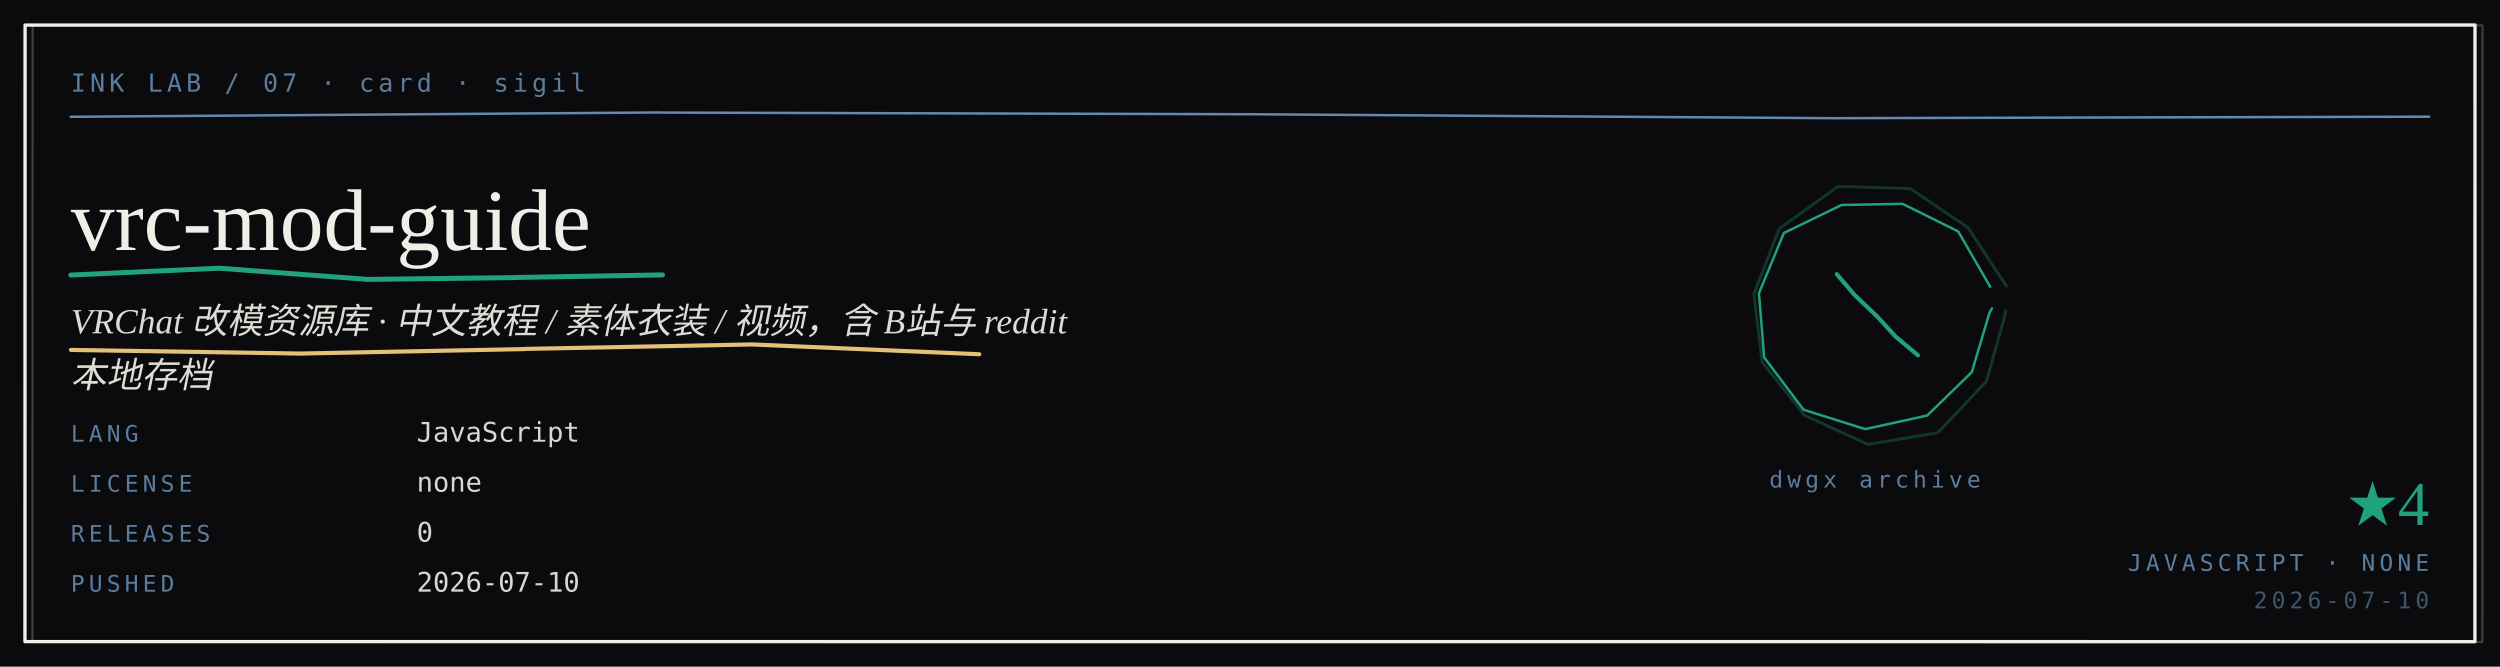
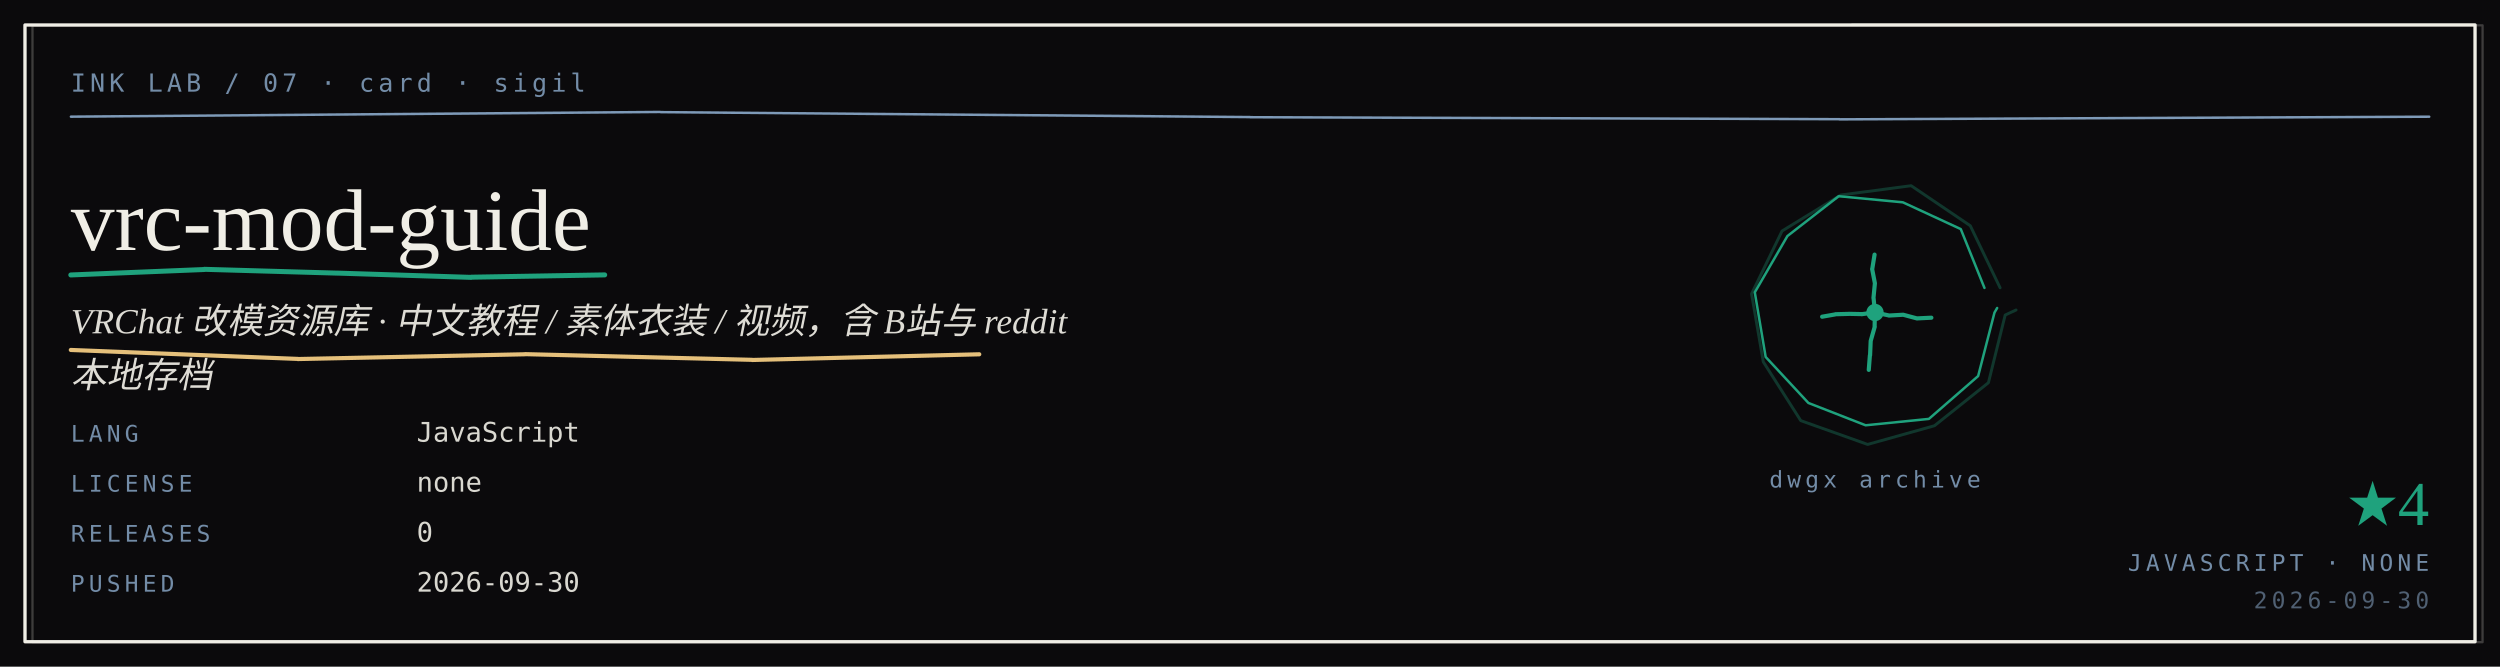
<svg xmlns="http://www.w3.org/2000/svg" width="1200" height="320" viewBox="0 0 1200 320" role="img" aria-label="vrc-mod-guide — VRChat 改模资源库 · 中文教程 / 素体衣装 / 视频，含 B站与 reddit 本地存档" font-family="Georgia,'Iowan Old Style','Times New Roman',Times,serif">
  <rect width="1200" height="320" fill="#0B0A0C" />
-   <text x="34" y="44" font-size="12" font-family="ui-monospace,'Cascadia Mono',Consolas,'SF Mono',monospace" font-weight="400" fill="#638aaf" text-anchor="start" letter-spacing="2.0" opacity="0.9">INK LAB / 07 · card · sigil</text>
-   <path d="M34.0 56.06 L316.95 53.98 L317.03 54.03 L600.01 54.83 L600.02 54.83 L882.94 56.76 L883.03 56.72 L1166.0 56.01" fill="none" stroke="#638aaf" stroke-width="1.2" stroke-linecap="round" stroke-linejoin="round" opacity="1.0" />
+   <text x="34" y="44" font-size="12" font-family="ui-monospace,'Cascadia Mono',Consolas,'SF Mono',monospace" font-weight="400" fill="#7E9AB8" text-anchor="start" letter-spacing="2.0" opacity="0.9">INK LAB / 07 · card · sigil</text>
+   <path d="M34.04 56.0 L316.97 53.74 L317.06 53.82 L600.06 56.2 L600.04 56.26 L883.04 57.21 L882.97 57.29 L1166.02 56.02" fill="none" stroke="#7E9AB8" stroke-width="1.2" stroke-linecap="round" stroke-linejoin="round" opacity="1.0" />
  <text x="34" y="120" font-size="42" font-family="Georgia,'Iowan Old Style','Times New Roman',Times,serif" font-weight="400" fill="#f0eee6" text-anchor="start">vrc-mod-guide</text>
-   <path d="M34.0 132.02 L104.93 128.75 L105.04 128.73 L175.97 134.07 L176.02 134.12 L246.91 133.25 L246.91 133.2 L317.99 131.95" fill="none" stroke="#1fa27d" stroke-width="2.4" stroke-linecap="round" stroke-linejoin="round" opacity="1.0" />
+   <path d="M33.99 131.98 L98.12 129.36 L98.07 129.27 L162.11 131.11 L162.06 131.09 L226.22 133.14 L226.19 133.05 L290.25 131.95" fill="none" stroke="#1fa27d" stroke-width="2.4" stroke-linecap="round" stroke-linejoin="round" opacity="1.0" />
  <text x="34" y="160" font-size="17" font-family="Georgia,'Iowan Old Style','Times New Roman',Times,serif" font-weight="400" fill="#f0eee6" text-anchor="start" font-style="italic" opacity="0.92">VRChat 改模资源库 · 中文教程 / 素体衣装 / 视频，含 B站与 reddit</text>
  <text x="34" y="186" font-size="17" font-family="Georgia,'Iowan Old Style','Times New Roman',Times,serif" font-weight="400" fill="#f0eee6" text-anchor="start" font-style="italic" opacity="0.92">本地存档</text>
-   <path d="M34.06 167.96 L143.07 169.69 L143.05 169.73 L252.03 167.55 L252.04 167.48 L361.01 165.33 L361.08 165.34 L470.04 170.04" fill="none" stroke="#e5c07b" stroke-width="2.0" stroke-linecap="round" stroke-linejoin="round" opacity="1.0" />
-   <text x="34" y="212" font-size="11" font-family="ui-monospace,'Cascadia Mono',Consolas,'SF Mono',monospace" font-weight="400" fill="#638aaf" text-anchor="start" letter-spacing="2.0" opacity="0.9">LANG</text>
+   <path d="M33.99 167.98 L143.01 172.28 L142.95 172.34 L252.0 170.05 L252.03 169.99 L361.03 172.72 L361.03 172.79 L470.04 170.06" fill="none" stroke="#e5c07b" stroke-width="2.0" stroke-linecap="round" stroke-linejoin="round" opacity="1.0" />
+   <text x="34" y="212" font-size="11" font-family="ui-monospace,'Cascadia Mono',Consolas,'SF Mono',monospace" font-weight="400" fill="#7E9AB8" text-anchor="start" letter-spacing="2.0" opacity="0.9">LANG</text>
  <text x="200" y="212" font-size="13" font-family="ui-monospace,'Cascadia Mono',Consolas,'SF Mono',monospace" font-weight="400" fill="#f0eee6" text-anchor="start" opacity="0.9">JavaScript</text>
-   <text x="34" y="236" font-size="11" font-family="ui-monospace,'Cascadia Mono',Consolas,'SF Mono',monospace" font-weight="400" fill="#638aaf" text-anchor="start" letter-spacing="2.0" opacity="0.9">LICENSE</text>
+   <text x="34" y="236" font-size="11" font-family="ui-monospace,'Cascadia Mono',Consolas,'SF Mono',monospace" font-weight="400" fill="#7E9AB8" text-anchor="start" letter-spacing="2.0" opacity="0.9">LICENSE</text>
  <text x="200" y="236" font-size="13" font-family="ui-monospace,'Cascadia Mono',Consolas,'SF Mono',monospace" font-weight="400" fill="#f0eee6" text-anchor="start" opacity="0.9">none</text>
-   <text x="34" y="260" font-size="11" font-family="ui-monospace,'Cascadia Mono',Consolas,'SF Mono',monospace" font-weight="400" fill="#638aaf" text-anchor="start" letter-spacing="2.0" opacity="0.9">RELEASES</text>
+   <text x="34" y="260" font-size="11" font-family="ui-monospace,'Cascadia Mono',Consolas,'SF Mono',monospace" font-weight="400" fill="#7E9AB8" text-anchor="start" letter-spacing="2.0" opacity="0.9">RELEASES</text>
  <text x="200" y="260" font-size="13" font-family="ui-monospace,'Cascadia Mono',Consolas,'SF Mono',monospace" font-weight="400" fill="#f0eee6" text-anchor="start" opacity="0.9">0</text>
-   <text x="34" y="284" font-size="11" font-family="ui-monospace,'Cascadia Mono',Consolas,'SF Mono',monospace" font-weight="400" fill="#638aaf" text-anchor="start" letter-spacing="2.0" opacity="0.9">PUSHED</text>
-   <text x="200" y="284" font-size="13" font-family="ui-monospace,'Cascadia Mono',Consolas,'SF Mono',monospace" font-weight="400" fill="#f0eee6" text-anchor="start" opacity="0.9">2026-07-10</text>
-   <path d="M961.11 147.76 L960.8 150.05 L951.91 181.82 L928.58 206.48 L894.9 212.11 L864.59 198.17 L844.23 172.65 L840.23 140.04 L852.4 108.61 L880.69 88.26 L915.34 89.31 L943.04 108.09 L961.53 136.2" transform="translate(1.6 1.2)" fill="none" stroke="#1fa27d" stroke-width="1.4" stroke-linecap="round" stroke-linejoin="round" opacity="0.3" />
-   <path d="M956.15 148.01 L954.99 150.02 L946.48 178.58 L925.08 199.44 L895.29 205.97 L865.7 196.67 L846.78 171.52 L844.3 140.75 L856.24 111.85 L883.95 98.39 L913.22 97.84 L939.96 111.11 L955.3 137.66" fill="none" stroke="#1fa27d" stroke-width="1.2" stroke-linecap="round" stroke-linejoin="round" opacity="1.0" />
-   <path d="M881.66 131.62 L889.9 141.22 L889.86 141.25 L900.92 151.79 L900.92 151.77 L909.88 161.56 L909.91 161.58 L920.65 170.56" fill="none" stroke="#1fa27d" stroke-width="2.0" stroke-linecap="round" stroke-linejoin="round" opacity="1.0" />
-   <text x="900" y="234" font-size="11" font-family="ui-monospace,'Cascadia Mono',Consolas,'SF Mono',monospace" font-weight="400" fill="#638aaf" text-anchor="middle" letter-spacing="2.0" opacity="0.9">dwgx archive</text>
+   <text x="34" y="284" font-size="11" font-family="ui-monospace,'Cascadia Mono',Consolas,'SF Mono',monospace" font-weight="400" fill="#7E9AB8" text-anchor="start" letter-spacing="2.0" opacity="0.9">PUSHED</text>
+   <text x="200" y="284" font-size="13" font-family="ui-monospace,'Cascadia Mono',Consolas,'SF Mono',monospace" font-weight="400" fill="#f0eee6" text-anchor="start" opacity="0.9">2026-09-30</text>
+   <path d="M966.1 147.59 L960.89 150.02 L952.84 182.49 L926.94 203.15 L894.86 212.13 L862.77 200.7 L844.77 172.46 L839.15 139.85 L853.78 109.69 L881.97 92.4 L915.75 87.94 L944.14 107.16 L958.44 136.93" transform="translate(1.6 1.2)" fill="none" stroke="#1fa27d" stroke-width="1.4" stroke-linecap="round" stroke-linejoin="round" opacity="0.3" />
+   <path d="M958.63 147.84 L957.35 150.05 L949.51 180.5 L925.87 201.07 L895.5 204.14 L868.03 193.42 L847.52 171.34 L842.3 140.31 L857.96 113.3 L882.57 94.18 L913.39 97.12 L941.17 109.96 L952.54 138.2" fill="none" stroke="#1fa27d" stroke-width="1.2" stroke-linecap="round" stroke-linejoin="round" opacity="1.0" />
+   <path d="M899.95 149.93 L899.81 156.82 L899.88 156.82 L897.93 163.66 L897.93 163.71 L897.64 170.53 L897.55 170.56 L897.01 177.53" fill="none" stroke="#1fa27d" stroke-width="2.0" stroke-linecap="round" stroke-linejoin="round" opacity="1.0" />
+   <path d="M899.99 149.94 L893.56 150.82 L893.61 150.77 L887.32 150.64 L887.32 150.67 L881.03 150.83 L880.97 150.9 L874.63 152.02" fill="none" stroke="#1fa27d" stroke-width="2.0" stroke-linecap="round" stroke-linejoin="round" opacity="1.0" />
+   <path d="M899.99 149.99 L899.31 143.03 L899.26 143.04 L899.93 136.17 L899.96 136.04 L898.62 129.11 L898.66 129.22 L899.79 122.22" fill="none" stroke="#1fa27d" stroke-width="2.0" stroke-linecap="round" stroke-linejoin="round" opacity="1.0" />
+   <path d="M899.94 149.96 L906.71 151.43 L906.66 151.46 L913.5 151.08 L913.55 151.08 L920.21 152.86 L920.23 152.83 L927.05 152.5" fill="none" stroke="#1fa27d" stroke-width="2.0" stroke-linecap="round" stroke-linejoin="round" opacity="1.0" />
+   <circle cx="900.0" cy="150.0" r="4.16" fill="#1fa27d" />
+   <text x="900" y="234" font-size="11" font-family="ui-monospace,'Cascadia Mono',Consolas,'SF Mono',monospace" font-weight="400" fill="#7E9AB8" text-anchor="middle" letter-spacing="2.0" opacity="0.9">dwgx archive</text>
  <text x="1166" y="252" font-size="30" font-family="Georgia,'Iowan Old Style','Times New Roman',Times,serif" font-weight="400" fill="#1fa27d" text-anchor="end">★4</text>
-   <text x="1166" y="274" font-size="11" font-family="ui-monospace,'Cascadia Mono',Consolas,'SF Mono',monospace" font-weight="400" fill="#638aaf" text-anchor="end" letter-spacing="2.0" opacity="0.9">JAVASCRIPT · NONE</text>
-   <text x="1166" y="292" font-size="11" font-family="ui-monospace,'Cascadia Mono',Consolas,'SF Mono',monospace" font-weight="400" fill="#638aaf" text-anchor="end" letter-spacing="2.0" opacity="0.6">2026-07-10</text>
-   <path d="M12.04 12.04 L1188.0 12.0 L1187.97 307.99 L11.98 307.96 Z" fill="none" stroke="#f0eee6" stroke-width="1.6" stroke-linecap="round" stroke-linejoin="round" opacity="1.0" />
-   <path d="M14.06 11.06 L1190.0 11.0 L1189.95 306.99 L13.97 306.93 Z" transform="translate(1.6 1.2)" fill="none" stroke="#f0eee6" stroke-width="1.1" stroke-linecap="round" stroke-linejoin="round" opacity="0.22" />
+   <text x="1166" y="274" font-size="11" font-family="ui-monospace,'Cascadia Mono',Consolas,'SF Mono',monospace" font-weight="400" fill="#7E9AB8" text-anchor="end" letter-spacing="2.0" opacity="0.9">JAVASCRIPT · NONE</text>
+   <text x="1166" y="292" font-size="11" font-family="ui-monospace,'Cascadia Mono',Consolas,'SF Mono',monospace" font-weight="400" fill="#7E9AB8" text-anchor="end" letter-spacing="2.0" opacity="0.6">2026-09-30</text>
+   <path d="M11.99 12.0 L1188.02 11.98 L1188.01 308.02 L12.0 308.03 Z" fill="none" stroke="#f0eee6" stroke-width="1.6" stroke-linecap="round" stroke-linejoin="round" opacity="1.0" />
+   <path d="M13.99 11.01 L1190.04 10.96 L1190.02 307.04 L13.99 307.06 Z" transform="translate(1.6 1.2)" fill="none" stroke="#f0eee6" stroke-width="1.1" stroke-linecap="round" stroke-linejoin="round" opacity="0.22" />
</svg>
